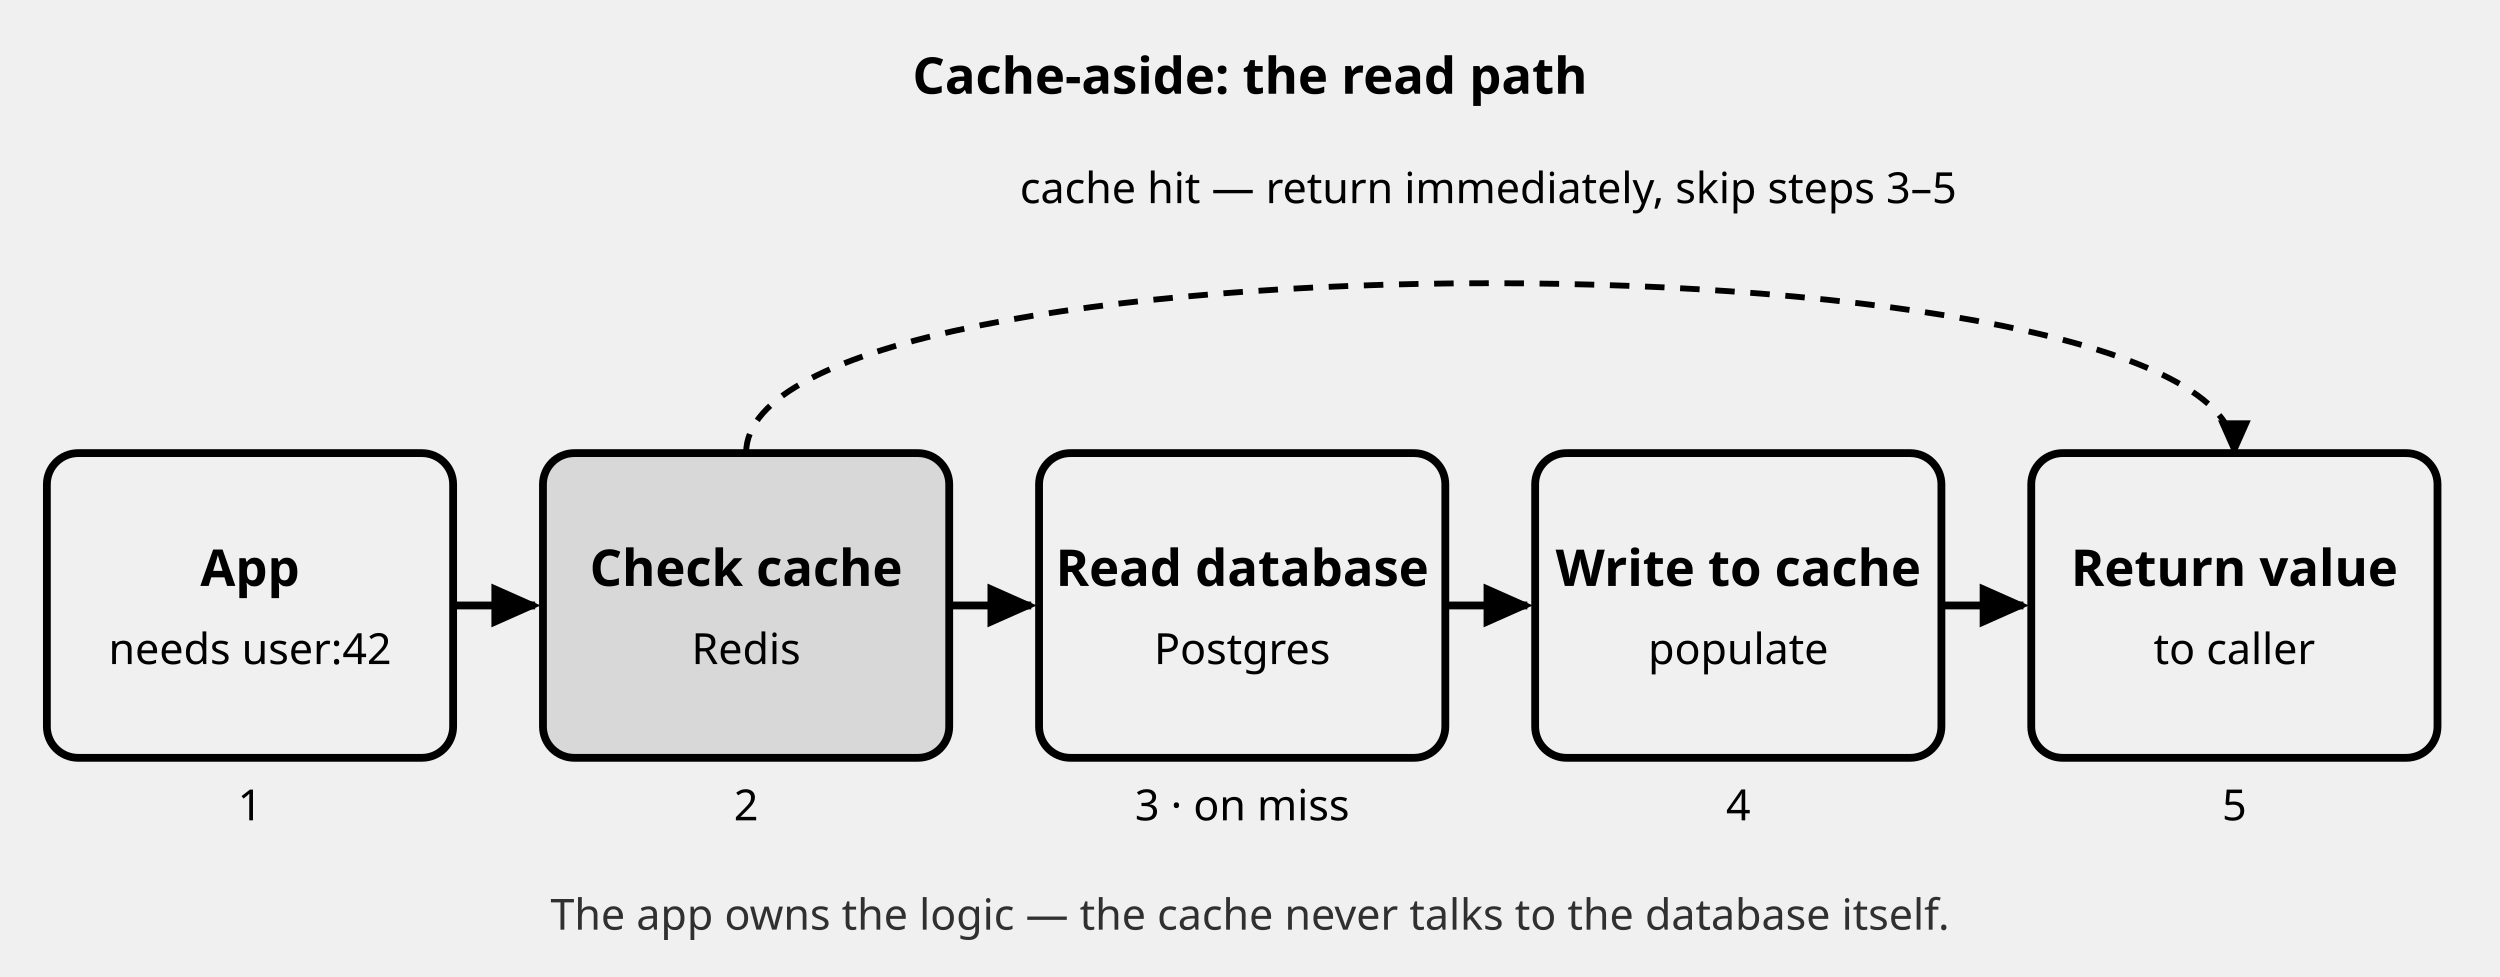
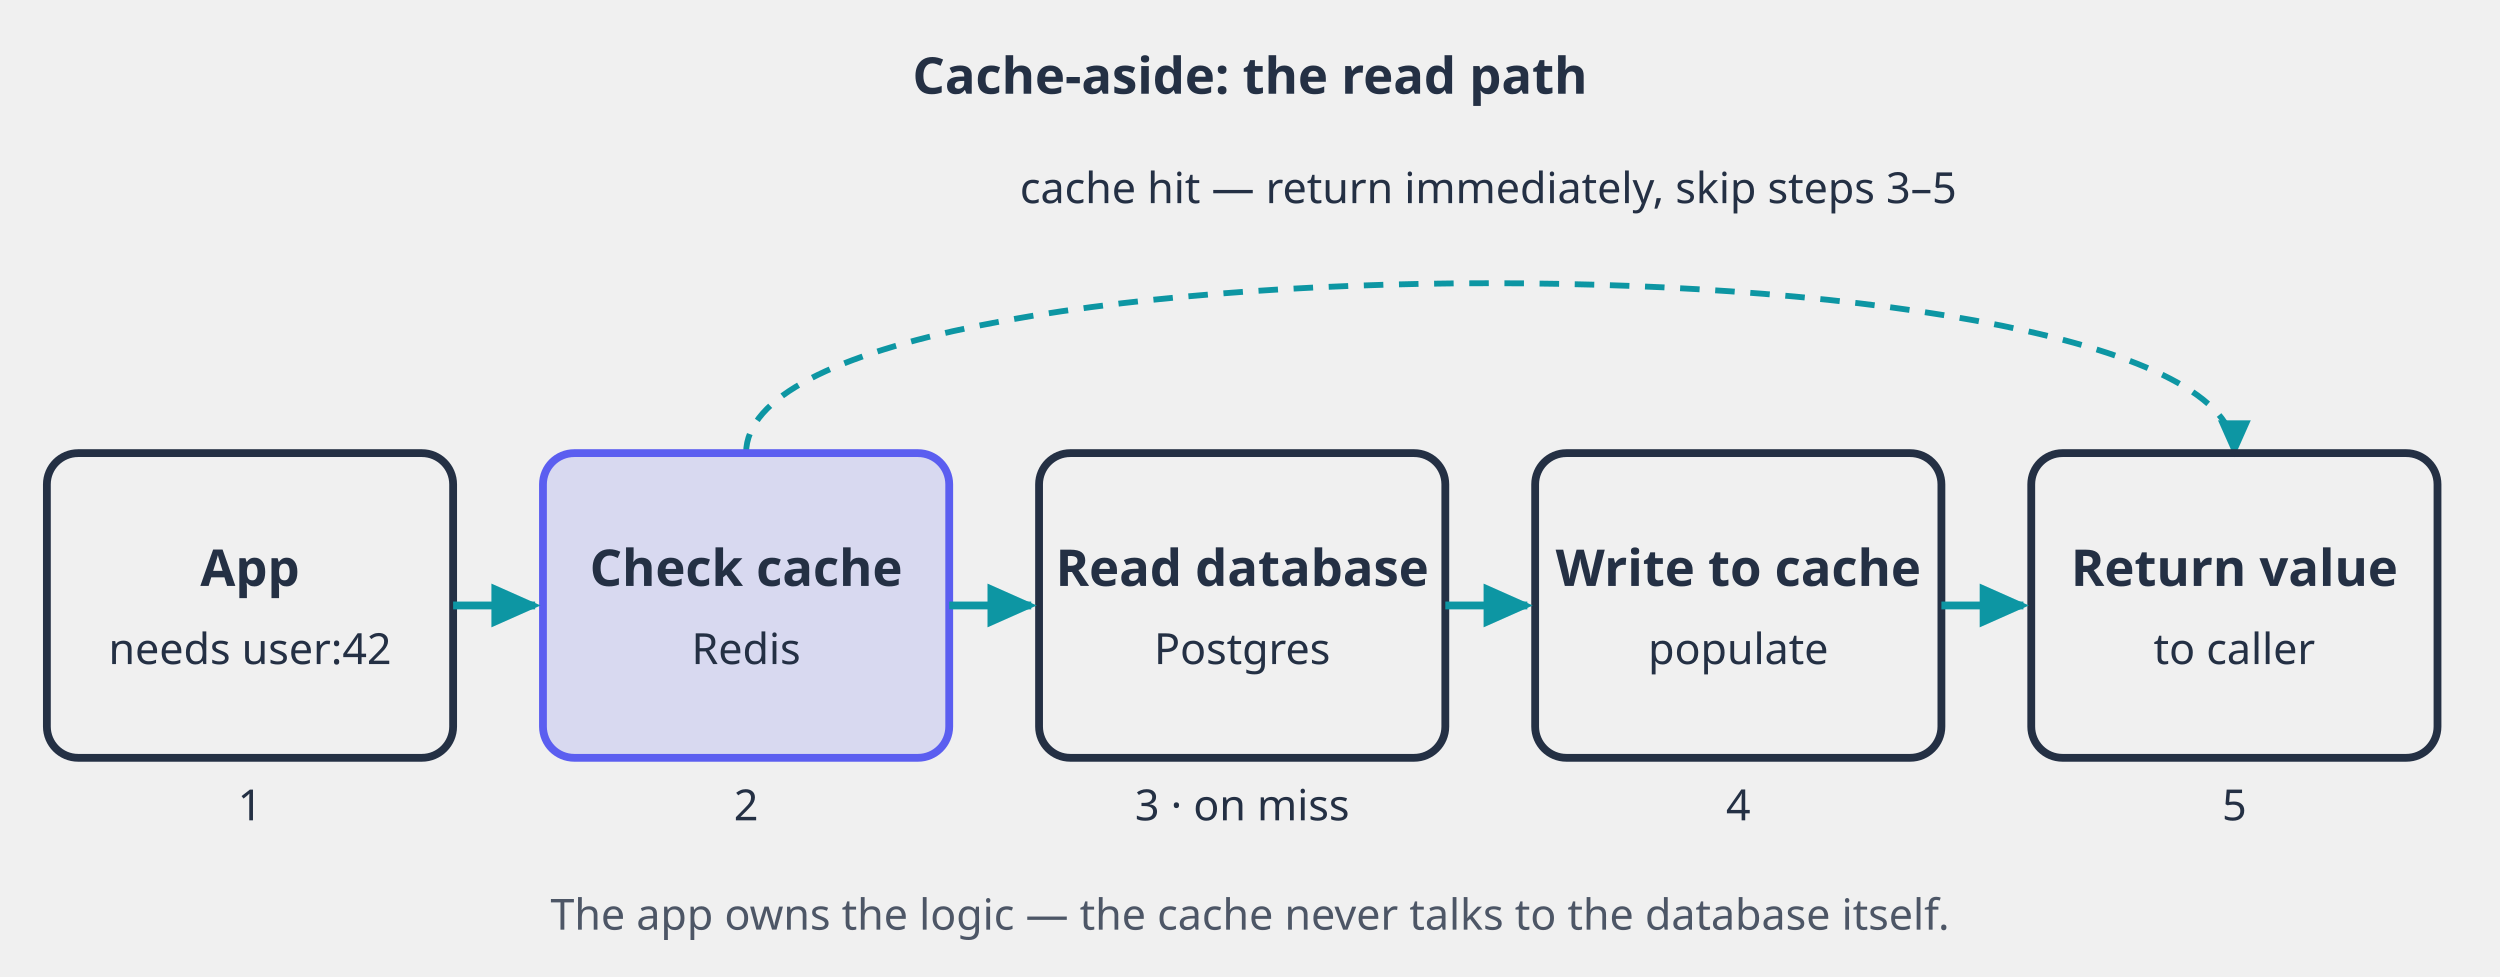
- <svg xmlns="http://www.w3.org/2000/svg" viewBox="0 0 640 250" role="img" aria-label="Cache-aside flow: app checks cache, falls through to database on miss, then populates the cache" style="max-width:100%;height:auto;margin:1.5rem auto;display:block;font:13px/1.3 ui-sans-serif,system-ui,sans-serif;color:inherit;">
+ <svg xmlns="http://www.w3.org/2000/svg" viewBox="0 0 640 250" role="img" aria-label="Cache-aside flow: app checks cache, falls through to database on miss, then populates the cache" style="max-width:100%;height:auto;margin:1.5rem auto;display:block;font:13px/1.3 ui-sans-serif,system-ui,sans-serif;">
+   <style>
+     svg{color:#243044;}
+     .flow{stroke:#0d96a3;}
+     .flowfill{fill:#0d96a3;}
+     .hl{fill:#5b5ef0;fill-opacity:.16;stroke:#5b5ef0;}
+     .hl-solid{fill:#5b5ef0;stroke:#5b5ef0;}
+     .on-hl{fill:#ffffff;}
+     .step{fill:#64748b;stroke:#64748b;}
+   </style>
  <defs>
    <marker id="ca-arrow" viewBox="0 0 10 10" refX="8" refY="5" markerWidth="7" markerHeight="7" orient="auto-start-reverse">
-       <path d="M0,1 L9,5 L0,9 z" fill="currentColor" />
+       <path class="flowfill" d="M0,1 L9,5 L0,9 z" fill="currentColor" />
    </marker>
  </defs>
  <text x="320" y="24" text-anchor="middle" fill="currentColor" font-weight="600">Cache-aside: the read path</text>
-   <path d="M191 116 C 191 58, 572 58, 572 116" fill="none" stroke="currentColor" stroke-width="1.5" stroke-dasharray="5 4" marker-end="url(#ca-arrow)" />
+   <path class="flow" d="M191 116 C 191 58, 572 58, 572 116" fill="none" stroke="currentColor" stroke-width="1.5" stroke-dasharray="5 4" marker-end="url(#ca-arrow)" />
  <text x="381" y="52" text-anchor="middle" fill="currentColor" font-size="11">cache hit — return immediately, skip steps 3–5</text>
  <g fill="none" stroke="currentColor" stroke-width="2">
    <rect x="12" y="116" width="104" height="78" rx="8" />
-     <rect x="139" y="116" width="104" height="78" rx="8" fill="currentColor" fill-opacity="0.1" stroke="currentColor" />
+     <rect class="hl" x="139" y="116" width="104" height="78" rx="8" fill="currentColor" fill-opacity="0.1" stroke="currentColor" />
    <rect x="266" y="116" width="104" height="78" rx="8" />
    <rect x="393" y="116" width="104" height="78" rx="8" />
    <rect x="520" y="116" width="104" height="78" rx="8" />
  </g>
  <g fill="currentColor" text-anchor="middle">
    <text x="64" y="150" font-weight="600">App</text>
    <text x="64" y="170" font-size="11">needs user:42</text>
    <text x="191" y="150" font-weight="600">Check cache</text>
    <text x="191" y="170" font-size="11">Redis</text>
    <text x="318" y="150" font-weight="600">Read database</text>
    <text x="318" y="170" font-size="11">Postgres</text>
    <text x="445" y="150" font-weight="600">Write to cache</text>
    <text x="445" y="170" font-size="11">populate</text>
    <text x="572" y="150" font-weight="600">Return value</text>
    <text x="572" y="170" font-size="11">to caller</text>
  </g>
-   <g stroke="currentColor" stroke-width="2" fill="none">
-     <path d="M116 155 H137" marker-end="url(#ca-arrow)" />
-     <path d="M243 155 H264" marker-end="url(#ca-arrow)" />
-     <path d="M370 155 H391" marker-end="url(#ca-arrow)" />
-     <path d="M497 155 H518" marker-end="url(#ca-arrow)" />
+   <g class="flow" stroke="currentColor" stroke-width="2" fill="none">
+     <path class="flow" d="M116 155 H137" marker-end="url(#ca-arrow)" />
+     <path class="flow" d="M243 155 H264" marker-end="url(#ca-arrow)" />
+     <path class="flow" d="M370 155 H391" marker-end="url(#ca-arrow)" />
+     <path class="flow" d="M497 155 H518" marker-end="url(#ca-arrow)" />
  </g>
  <g fill="currentColor" text-anchor="middle" font-size="11">
    <text x="64" y="210">1</text>
    <text x="191" y="210">2</text>
    <text x="318" y="210">3 · on miss</text>
    <text x="445" y="210">4</text>
    <text x="572" y="210">5</text>
  </g>
  <text x="320" y="238" text-anchor="middle" fill="currentColor" font-size="11" opacity="0.8">The app owns the logic — the cache never talks to the database itself.</text>
</svg>
